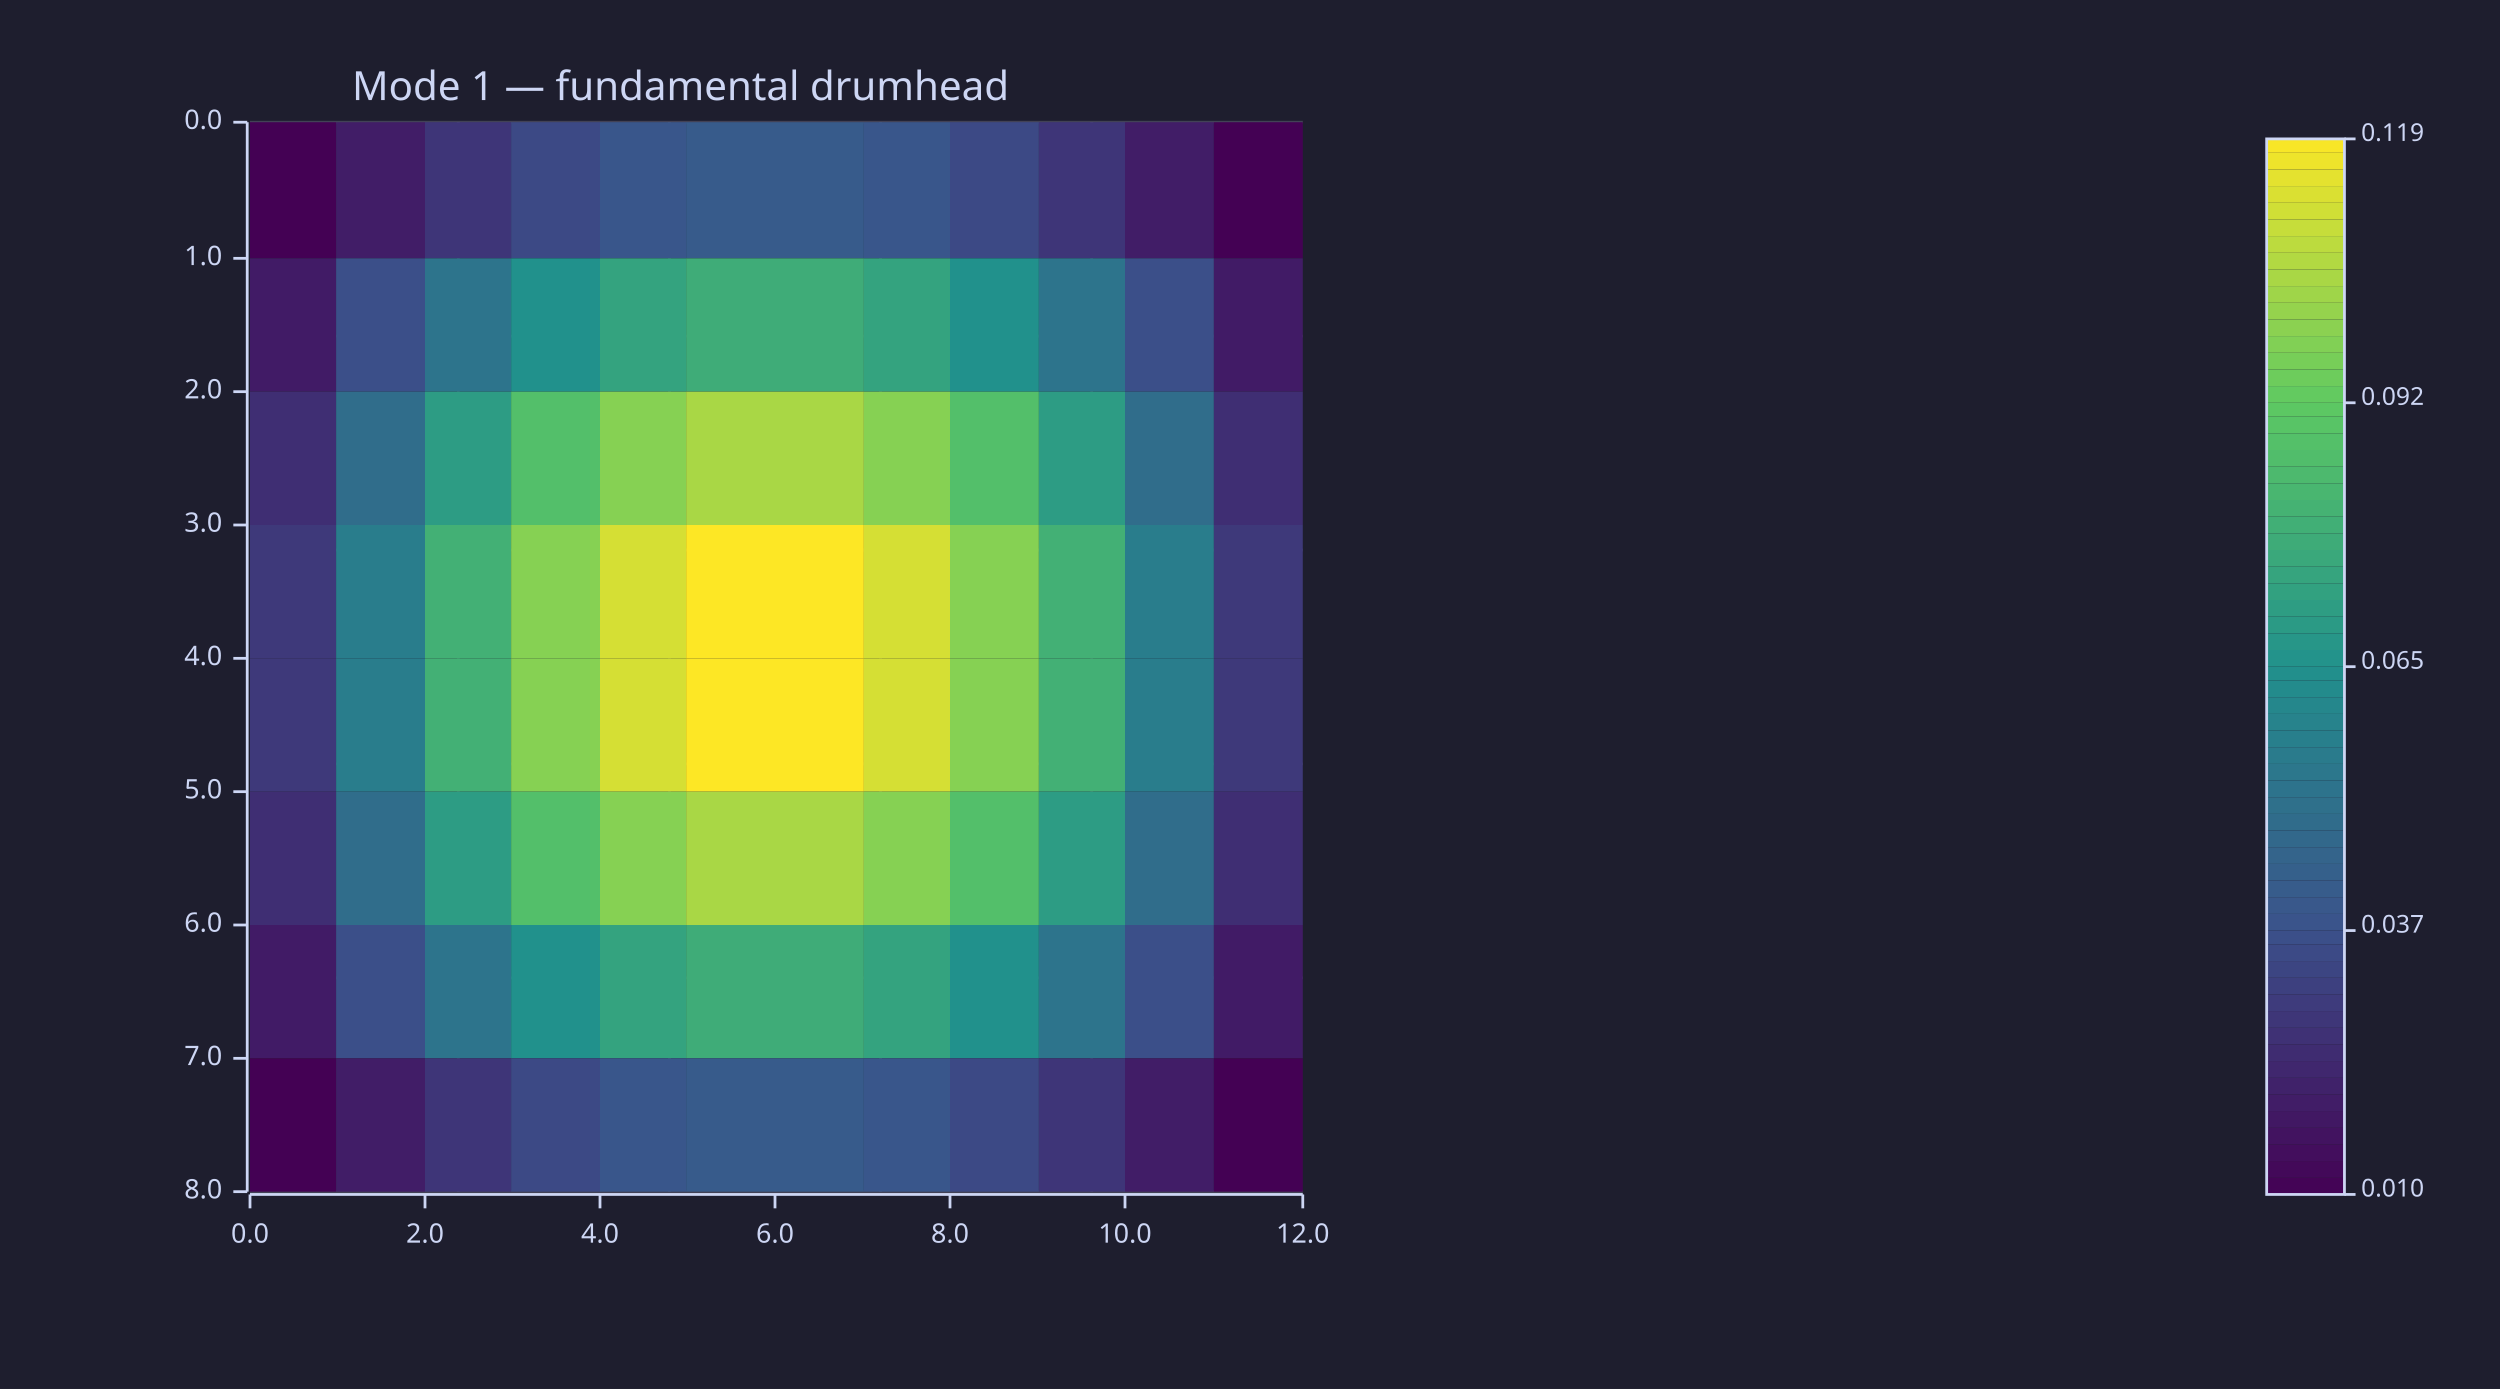
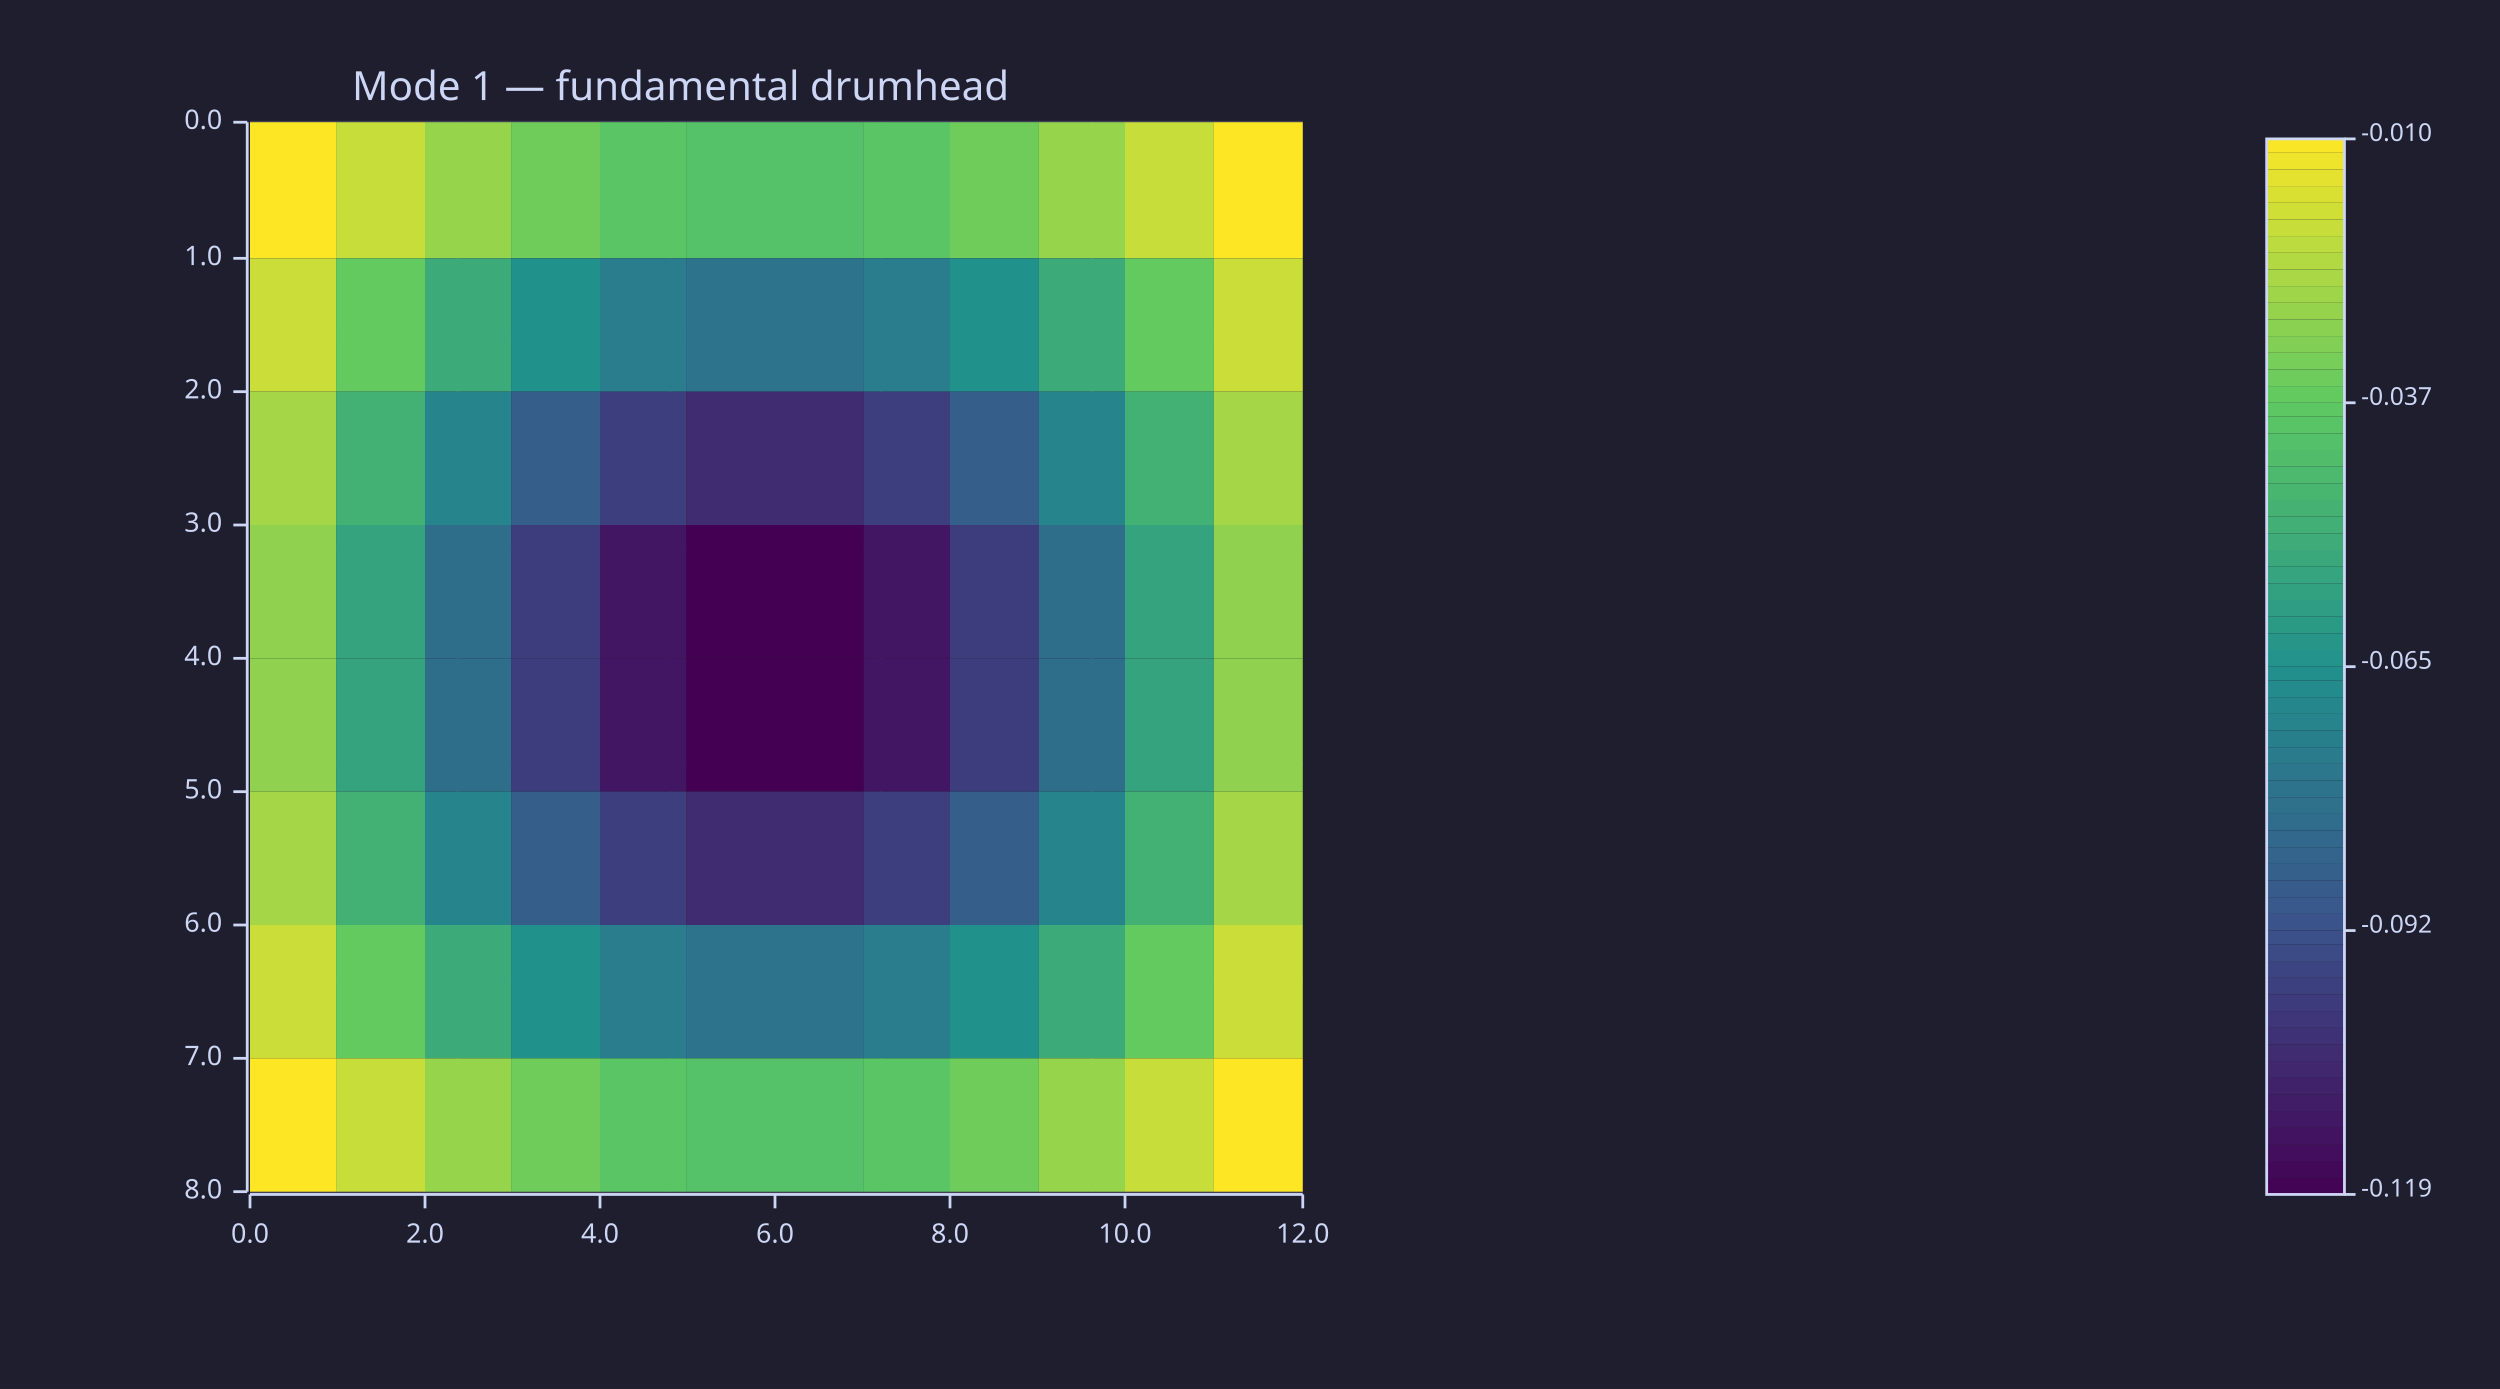
<svg xmlns="http://www.w3.org/2000/svg" width="900" height="500" viewBox="0 0 900 500">
  <rect x="0" y="0" width="900" height="500" opacity="1" fill="#1E1E2E" stroke="none" />
  <rect x="0" y="0" width="900" height="500" opacity="1" fill="#1E1E2E" stroke="none" />
  <text x="245" y="25" dy="0.76em" text-anchor="middle" font-family="sans-serif" font-size="14.516" opacity="1" fill="#CDD6F4">
Mode 1 — fundamental drumhead
</text>
  <text x="20" y="237" dy="0.76em" text-anchor="middle" font-family="sans-serif" font-size="11.29" opacity="1" fill="#CDD6F4" transform="rotate(270, 20, 237)">

</text>
  <text x="280" y="480" dy="-0.5ex" text-anchor="middle" font-family="sans-serif" font-size="11.29" opacity="1" fill="#CDD6F4">

</text>
  <polyline fill="none" opacity="1" stroke="#CDD6F4" stroke-width="1" points="89,44 89,429 " />
  <text x="80" y="44" dy="0.5ex" text-anchor="end" font-family="sans-serif" font-size="9.677" opacity="1" fill="#CDD6F4">
0.0
</text>
  <polyline fill="none" opacity="1" stroke="#CDD6F4" stroke-width="1" points="84,44 89,44 " />
  <text x="80" y="93" dy="0.5ex" text-anchor="end" font-family="sans-serif" font-size="9.677" opacity="1" fill="#CDD6F4">
1.0
</text>
  <polyline fill="none" opacity="1" stroke="#CDD6F4" stroke-width="1" points="84,93 89,93 " />
  <text x="80" y="141" dy="0.5ex" text-anchor="end" font-family="sans-serif" font-size="9.677" opacity="1" fill="#CDD6F4">
2.0
</text>
  <polyline fill="none" opacity="1" stroke="#CDD6F4" stroke-width="1" points="84,141 89,141 " />
  <text x="80" y="189" dy="0.5ex" text-anchor="end" font-family="sans-serif" font-size="9.677" opacity="1" fill="#CDD6F4">
3.0
</text>
  <polyline fill="none" opacity="1" stroke="#CDD6F4" stroke-width="1" points="84,189 89,189 " />
  <text x="80" y="237" dy="0.5ex" text-anchor="end" font-family="sans-serif" font-size="9.677" opacity="1" fill="#CDD6F4">
4.0
</text>
  <polyline fill="none" opacity="1" stroke="#CDD6F4" stroke-width="1" points="84,237 89,237 " />
  <text x="80" y="285" dy="0.5ex" text-anchor="end" font-family="sans-serif" font-size="9.677" opacity="1" fill="#CDD6F4">
5.0
</text>
  <polyline fill="none" opacity="1" stroke="#CDD6F4" stroke-width="1" points="84,285 89,285 " />
  <text x="80" y="333" dy="0.5ex" text-anchor="end" font-family="sans-serif" font-size="9.677" opacity="1" fill="#CDD6F4">
6.0
</text>
  <polyline fill="none" opacity="1" stroke="#CDD6F4" stroke-width="1" points="84,333 89,333 " />
  <text x="80" y="381" dy="0.5ex" text-anchor="end" font-family="sans-serif" font-size="9.677" opacity="1" fill="#CDD6F4">
7.0
</text>
  <polyline fill="none" opacity="1" stroke="#CDD6F4" stroke-width="1" points="84,381 89,381 " />
  <text x="80" y="429" dy="0.5ex" text-anchor="end" font-family="sans-serif" font-size="9.677" opacity="1" fill="#CDD6F4">
8.0
</text>
  <polyline fill="none" opacity="1" stroke="#CDD6F4" stroke-width="1" points="84,429 89,429 " />
  <polyline fill="none" opacity="1" stroke="#CDD6F4" stroke-width="1" points="90,430 469,430 " />
  <text x="90" y="440" dy="0.76em" text-anchor="middle" font-family="sans-serif" font-size="9.677" opacity="1" fill="#CDD6F4">
0.0
</text>
  <polyline fill="none" opacity="1" stroke="#CDD6F4" stroke-width="1" points="90,430 90,435 " />
  <text x="153" y="440" dy="0.76em" text-anchor="middle" font-family="sans-serif" font-size="9.677" opacity="1" fill="#CDD6F4">
2.0
</text>
  <polyline fill="none" opacity="1" stroke="#CDD6F4" stroke-width="1" points="153,430 153,435 " />
  <text x="216" y="440" dy="0.76em" text-anchor="middle" font-family="sans-serif" font-size="9.677" opacity="1" fill="#CDD6F4">
4.0
</text>
  <polyline fill="none" opacity="1" stroke="#CDD6F4" stroke-width="1" points="216,430 216,435 " />
  <text x="279" y="440" dy="0.76em" text-anchor="middle" font-family="sans-serif" font-size="9.677" opacity="1" fill="#CDD6F4">
6.0
</text>
  <polyline fill="none" opacity="1" stroke="#CDD6F4" stroke-width="1" points="279,430 279,435 " />
  <text x="342" y="440" dy="0.76em" text-anchor="middle" font-family="sans-serif" font-size="9.677" opacity="1" fill="#CDD6F4">
8.0
</text>
  <polyline fill="none" opacity="1" stroke="#CDD6F4" stroke-width="1" points="342,430 342,435 " />
  <text x="405" y="440" dy="0.76em" text-anchor="middle" font-family="sans-serif" font-size="9.677" opacity="1" fill="#CDD6F4">
10.0
</text>
  <polyline fill="none" opacity="1" stroke="#CDD6F4" stroke-width="1" points="405,430 405,435 " />
  <text x="469" y="440" dy="0.76em" text-anchor="middle" font-family="sans-serif" font-size="9.677" opacity="1" fill="#CDD6F4">
12.0
</text>
  <polyline fill="none" opacity="1" stroke="#CDD6F4" stroke-width="1" points="469,430 469,435 " />
  <polyline fill="none" opacity="0.3" stroke="#9696B4" stroke-width="1" points="90,44 469,44 " />
  <polyline fill="none" opacity="0.3" stroke="#9696B4" stroke-width="1" points="90,121 469,121 " />
  <polyline fill="none" opacity="0.3" stroke="#9696B4" stroke-width="1" points="90,198 469,198 " />
  <polyline fill="none" opacity="0.3" stroke="#9696B4" stroke-width="1" points="90,275 469,275 " />
  <polyline fill="none" opacity="0.3" stroke="#9696B4" stroke-width="1" points="90,352 469,352 " />
  <polyline fill="none" opacity="0.3" stroke="#9696B4" stroke-width="1" points="90,429 469,429 " />
  <polyline fill="none" opacity="0.3" stroke="#9696B4" stroke-width="1" points="165,44 165,429 " />
  <polyline fill="none" opacity="0.3" stroke="#9696B4" stroke-width="1" points="241,44 241,429 " />
  <polyline fill="none" opacity="0.3" stroke="#9696B4" stroke-width="1" points="317,44 317,429 " />
  <polyline fill="none" opacity="0.3" stroke="#9696B4" stroke-width="1" points="393,44 393,429 " />
-   <rect x="90" y="44" width="31" height="49" opacity="1" fill="#440154" stroke="none" />
-   <rect x="121" y="44" width="32" height="49" opacity="1" fill="#411D67" stroke="none" />
-   <rect x="153" y="44" width="31" height="49" opacity="1" fill="#3E3578" stroke="none" />
-   <rect x="184" y="44" width="32" height="49" opacity="1" fill="#3C4985" stroke="none" />
-   <rect x="216" y="44" width="31" height="49" opacity="1" fill="#39568B" stroke="none" />
-   <rect x="247" y="44" width="32" height="49" opacity="1" fill="#375B8B" stroke="none" />
-   <rect x="279" y="44" width="32" height="49" opacity="1" fill="#375B8B" stroke="none" />
-   <rect x="311" y="44" width="31" height="49" opacity="1" fill="#39568B" stroke="none" />
-   <rect x="342" y="44" width="32" height="49" opacity="1" fill="#3C4985" stroke="none" />
-   <rect x="374" y="44" width="31" height="49" opacity="1" fill="#3E3578" stroke="none" />
-   <rect x="405" y="44" width="32" height="49" opacity="1" fill="#411D67" stroke="none" />
-   <rect x="437" y="44" width="32" height="49" opacity="1" fill="#440154" stroke="none" />
-   <rect x="90" y="93" width="31" height="48" opacity="1" fill="#411B66" stroke="none" />
-   <rect x="121" y="93" width="32" height="48" opacity="1" fill="#3B4F89" stroke="none" />
-   <rect x="153" y="93" width="31" height="48" opacity="1" fill="#2D748C" stroke="none" />
+   <rect x="90" y="44" width="31" height="49" opacity="1" fill="#FDE725" stroke="none" />
+   <rect x="121" y="44" width="32" height="49" opacity="1" fill="#C6DD3A" stroke="none" />
+   <rect x="153" y="44" width="31" height="49" opacity="1" fill="#96D44C" stroke="none" />
+   <rect x="184" y="44" width="32" height="49" opacity="1" fill="#6FCC5B" stroke="none" />
+   <rect x="216" y="44" width="31" height="49" opacity="1" fill="#5AC565" stroke="none" />
+   <rect x="247" y="44" width="32" height="49" opacity="1" fill="#55C168" stroke="none" />
+   <rect x="279" y="44" width="32" height="49" opacity="1" fill="#55C168" stroke="none" />
+   <rect x="311" y="44" width="31" height="49" opacity="1" fill="#5AC565" stroke="none" />
+   <rect x="342" y="44" width="32" height="49" opacity="1" fill="#6FCC5B" stroke="none" />
+   <rect x="374" y="44" width="31" height="49" opacity="1" fill="#96D44C" stroke="none" />
+   <rect x="405" y="44" width="32" height="49" opacity="1" fill="#C6DD3A" stroke="none" />
+   <rect x="437" y="44" width="32" height="49" opacity="1" fill="#FDE725" stroke="none" />
+   <rect x="90" y="93" width="31" height="48" opacity="1" fill="#CADD39" stroke="none" />
+   <rect x="121" y="93" width="32" height="48" opacity="1" fill="#63CA60" stroke="none" />
+   <rect x="153" y="93" width="31" height="48" opacity="1" fill="#3DAB79" stroke="none" />
  <rect x="184" y="93" width="32" height="48" opacity="1" fill="#21918C" stroke="none" />
-   <rect x="216" y="93" width="31" height="48" opacity="1" fill="#34A37F" stroke="none" />
-   <rect x="247" y="93" width="32" height="48" opacity="1" fill="#3FAC78" stroke="none" />
-   <rect x="279" y="93" width="32" height="48" opacity="1" fill="#3FAC78" stroke="none" />
-   <rect x="311" y="93" width="31" height="48" opacity="1" fill="#34A37F" stroke="none" />
+   <rect x="216" y="93" width="31" height="48" opacity="1" fill="#297D8C" stroke="none" />
+   <rect x="247" y="93" width="32" height="48" opacity="1" fill="#2E738C" stroke="none" />
+   <rect x="279" y="93" width="32" height="48" opacity="1" fill="#2E738C" stroke="none" />
+   <rect x="311" y="93" width="31" height="48" opacity="1" fill="#297D8C" stroke="none" />
  <rect x="342" y="93" width="32" height="48" opacity="1" fill="#21918C" stroke="none" />
-   <rect x="374" y="93" width="31" height="48" opacity="1" fill="#2D748C" stroke="none" />
-   <rect x="405" y="93" width="32" height="48" opacity="1" fill="#3B4F89" stroke="none" />
-   <rect x="437" y="93" width="32" height="48" opacity="1" fill="#411B66" stroke="none" />
-   <rect x="90" y="141" width="31" height="48" opacity="1" fill="#3F2E73" stroke="none" />
-   <rect x="121" y="141" width="32" height="48" opacity="1" fill="#306D8B" stroke="none" />
-   <rect x="153" y="141" width="31" height="48" opacity="1" fill="#2D9C84" stroke="none" />
-   <rect x="184" y="141" width="32" height="48" opacity="1" fill="#53BF6A" stroke="none" />
-   <rect x="216" y="141" width="31" height="48" opacity="1" fill="#86D153" stroke="none" />
-   <rect x="247" y="141" width="32" height="48" opacity="1" fill="#A9D745" stroke="none" />
-   <rect x="279" y="141" width="32" height="48" opacity="1" fill="#A9D745" stroke="none" />
-   <rect x="311" y="141" width="31" height="48" opacity="1" fill="#86D153" stroke="none" />
-   <rect x="342" y="141" width="32" height="48" opacity="1" fill="#53BF6A" stroke="none" />
-   <rect x="374" y="141" width="31" height="48" opacity="1" fill="#2D9C84" stroke="none" />
-   <rect x="405" y="141" width="32" height="48" opacity="1" fill="#306D8B" stroke="none" />
-   <rect x="437" y="141" width="32" height="48" opacity="1" fill="#3F2E73" stroke="none" />
-   <rect x="90" y="189" width="31" height="48" opacity="1" fill="#3E397A" stroke="none" />
-   <rect x="121" y="189" width="32" height="48" opacity="1" fill="#297D8C" stroke="none" />
-   <rect x="153" y="189" width="31" height="48" opacity="1" fill="#43B075" stroke="none" />
-   <rect x="184" y="189" width="32" height="48" opacity="1" fill="#86D153" stroke="none" />
-   <rect x="216" y="189" width="31" height="48" opacity="1" fill="#D5DF34" stroke="none" />
-   <rect x="247" y="189" width="32" height="48" opacity="1" fill="#FDE725" stroke="none" />
-   <rect x="279" y="189" width="32" height="48" opacity="1" fill="#FDE725" stroke="none" />
-   <rect x="311" y="189" width="31" height="48" opacity="1" fill="#D5DF34" stroke="none" />
-   <rect x="342" y="189" width="32" height="48" opacity="1" fill="#86D153" stroke="none" />
-   <rect x="374" y="189" width="31" height="48" opacity="1" fill="#43B075" stroke="none" />
-   <rect x="405" y="189" width="32" height="48" opacity="1" fill="#297D8C" stroke="none" />
-   <rect x="437" y="189" width="32" height="48" opacity="1" fill="#3E397A" stroke="none" />
-   <rect x="90" y="237" width="31" height="48" opacity="1" fill="#3E397A" stroke="none" />
-   <rect x="121" y="237" width="32" height="48" opacity="1" fill="#297D8C" stroke="none" />
-   <rect x="153" y="237" width="31" height="48" opacity="1" fill="#43B075" stroke="none" />
-   <rect x="184" y="237" width="32" height="48" opacity="1" fill="#86D153" stroke="none" />
-   <rect x="216" y="237" width="31" height="48" opacity="1" fill="#D5DF34" stroke="none" />
-   <rect x="247" y="237" width="32" height="48" opacity="1" fill="#FDE725" stroke="none" />
-   <rect x="279" y="237" width="32" height="48" opacity="1" fill="#FDE725" stroke="none" />
-   <rect x="311" y="237" width="31" height="48" opacity="1" fill="#D5DF34" stroke="none" />
-   <rect x="342" y="237" width="32" height="48" opacity="1" fill="#86D153" stroke="none" />
-   <rect x="374" y="237" width="31" height="48" opacity="1" fill="#43B075" stroke="none" />
-   <rect x="405" y="237" width="32" height="48" opacity="1" fill="#297D8C" stroke="none" />
-   <rect x="437" y="237" width="32" height="48" opacity="1" fill="#3E397A" stroke="none" />
-   <rect x="90" y="285" width="31" height="48" opacity="1" fill="#3F2E73" stroke="none" />
-   <rect x="121" y="285" width="32" height="48" opacity="1" fill="#306D8B" stroke="none" />
-   <rect x="153" y="285" width="31" height="48" opacity="1" fill="#2D9C84" stroke="none" />
-   <rect x="184" y="285" width="32" height="48" opacity="1" fill="#53BF6A" stroke="none" />
-   <rect x="216" y="285" width="31" height="48" opacity="1" fill="#86D153" stroke="none" />
-   <rect x="247" y="285" width="32" height="48" opacity="1" fill="#A9D745" stroke="none" />
-   <rect x="279" y="285" width="32" height="48" opacity="1" fill="#A9D745" stroke="none" />
-   <rect x="311" y="285" width="31" height="48" opacity="1" fill="#86D153" stroke="none" />
-   <rect x="342" y="285" width="32" height="48" opacity="1" fill="#53BF6A" stroke="none" />
-   <rect x="374" y="285" width="31" height="48" opacity="1" fill="#2D9C84" stroke="none" />
-   <rect x="405" y="285" width="32" height="48" opacity="1" fill="#306D8B" stroke="none" />
-   <rect x="437" y="285" width="32" height="48" opacity="1" fill="#3F2E73" stroke="none" />
-   <rect x="90" y="333" width="31" height="48" opacity="1" fill="#411B66" stroke="none" />
-   <rect x="121" y="333" width="32" height="48" opacity="1" fill="#3B4F89" stroke="none" />
-   <rect x="153" y="333" width="31" height="48" opacity="1" fill="#2D748C" stroke="none" />
+   <rect x="374" y="93" width="31" height="48" opacity="1" fill="#3DAB79" stroke="none" />
+   <rect x="405" y="93" width="32" height="48" opacity="1" fill="#63CA60" stroke="none" />
+   <rect x="437" y="93" width="32" height="48" opacity="1" fill="#CADD39" stroke="none" />
+   <rect x="90" y="141" width="31" height="48" opacity="1" fill="#A4D647" stroke="none" />
+   <rect x="121" y="141" width="32" height="48" opacity="1" fill="#44B174" stroke="none" />
+   <rect x="153" y="141" width="31" height="48" opacity="1" fill="#26848C" stroke="none" />
+   <rect x="184" y="141" width="32" height="48" opacity="1" fill="#365E8B" stroke="none" />
+   <rect x="216" y="141" width="31" height="48" opacity="1" fill="#3D3E7D" stroke="none" />
+   <rect x="247" y="141" width="32" height="48" opacity="1" fill="#3F2C71" stroke="none" />
+   <rect x="279" y="141" width="32" height="48" opacity="1" fill="#3F2C71" stroke="none" />
+   <rect x="311" y="141" width="31" height="48" opacity="1" fill="#3D3E7D" stroke="none" />
+   <rect x="342" y="141" width="32" height="48" opacity="1" fill="#365E8B" stroke="none" />
+   <rect x="374" y="141" width="31" height="48" opacity="1" fill="#26848C" stroke="none" />
+   <rect x="405" y="141" width="32" height="48" opacity="1" fill="#44B174" stroke="none" />
+   <rect x="437" y="141" width="32" height="48" opacity="1" fill="#A4D647" stroke="none" />
+   <rect x="90" y="189" width="31" height="48" opacity="1" fill="#90D24F" stroke="none" />
+   <rect x="121" y="189" width="32" height="48" opacity="1" fill="#35A37E" stroke="none" />
+   <rect x="153" y="189" width="31" height="48" opacity="1" fill="#2F6E8B" stroke="none" />
+   <rect x="184" y="189" width="32" height="48" opacity="1" fill="#3D3D7D" stroke="none" />
+   <rect x="216" y="189" width="31" height="48" opacity="1" fill="#421662" stroke="none" />
+   <rect x="247" y="189" width="32" height="48" opacity="1" fill="#440154" stroke="none" />
+   <rect x="279" y="189" width="32" height="48" opacity="1" fill="#440154" stroke="none" />
+   <rect x="311" y="189" width="31" height="48" opacity="1" fill="#421662" stroke="none" />
+   <rect x="342" y="189" width="32" height="48" opacity="1" fill="#3D3D7D" stroke="none" />
+   <rect x="374" y="189" width="31" height="48" opacity="1" fill="#2F6E8B" stroke="none" />
+   <rect x="405" y="189" width="32" height="48" opacity="1" fill="#35A37E" stroke="none" />
+   <rect x="437" y="189" width="32" height="48" opacity="1" fill="#90D24F" stroke="none" />
+   <rect x="90" y="237" width="31" height="48" opacity="1" fill="#90D24F" stroke="none" />
+   <rect x="121" y="237" width="32" height="48" opacity="1" fill="#35A37E" stroke="none" />
+   <rect x="153" y="237" width="31" height="48" opacity="1" fill="#2F6E8B" stroke="none" />
+   <rect x="184" y="237" width="32" height="48" opacity="1" fill="#3D3D7D" stroke="none" />
+   <rect x="216" y="237" width="31" height="48" opacity="1" fill="#421662" stroke="none" />
+   <rect x="247" y="237" width="32" height="48" opacity="1" fill="#440154" stroke="none" />
+   <rect x="279" y="237" width="32" height="48" opacity="1" fill="#440154" stroke="none" />
+   <rect x="311" y="237" width="31" height="48" opacity="1" fill="#421662" stroke="none" />
+   <rect x="342" y="237" width="32" height="48" opacity="1" fill="#3D3D7D" stroke="none" />
+   <rect x="374" y="237" width="31" height="48" opacity="1" fill="#2F6E8B" stroke="none" />
+   <rect x="405" y="237" width="32" height="48" opacity="1" fill="#35A37E" stroke="none" />
+   <rect x="437" y="237" width="32" height="48" opacity="1" fill="#90D24F" stroke="none" />
+   <rect x="90" y="285" width="31" height="48" opacity="1" fill="#A4D647" stroke="none" />
+   <rect x="121" y="285" width="32" height="48" opacity="1" fill="#44B174" stroke="none" />
+   <rect x="153" y="285" width="31" height="48" opacity="1" fill="#26848C" stroke="none" />
+   <rect x="184" y="285" width="32" height="48" opacity="1" fill="#365E8B" stroke="none" />
+   <rect x="216" y="285" width="31" height="48" opacity="1" fill="#3D3E7D" stroke="none" />
+   <rect x="247" y="285" width="32" height="48" opacity="1" fill="#3F2C71" stroke="none" />
+   <rect x="279" y="285" width="32" height="48" opacity="1" fill="#3F2C71" stroke="none" />
+   <rect x="311" y="285" width="31" height="48" opacity="1" fill="#3D3E7D" stroke="none" />
+   <rect x="342" y="285" width="32" height="48" opacity="1" fill="#365E8B" stroke="none" />
+   <rect x="374" y="285" width="31" height="48" opacity="1" fill="#26848C" stroke="none" />
+   <rect x="405" y="285" width="32" height="48" opacity="1" fill="#44B174" stroke="none" />
+   <rect x="437" y="285" width="32" height="48" opacity="1" fill="#A4D647" stroke="none" />
+   <rect x="90" y="333" width="31" height="48" opacity="1" fill="#CADD39" stroke="none" />
+   <rect x="121" y="333" width="32" height="48" opacity="1" fill="#63CA60" stroke="none" />
+   <rect x="153" y="333" width="31" height="48" opacity="1" fill="#3DAB79" stroke="none" />
  <rect x="184" y="333" width="32" height="48" opacity="1" fill="#21918C" stroke="none" />
-   <rect x="216" y="333" width="31" height="48" opacity="1" fill="#34A37F" stroke="none" />
-   <rect x="247" y="333" width="32" height="48" opacity="1" fill="#3FAC78" stroke="none" />
-   <rect x="279" y="333" width="32" height="48" opacity="1" fill="#3FAC78" stroke="none" />
-   <rect x="311" y="333" width="31" height="48" opacity="1" fill="#34A37F" stroke="none" />
+   <rect x="216" y="333" width="31" height="48" opacity="1" fill="#297D8C" stroke="none" />
+   <rect x="247" y="333" width="32" height="48" opacity="1" fill="#2E738C" stroke="none" />
+   <rect x="279" y="333" width="32" height="48" opacity="1" fill="#2E738C" stroke="none" />
+   <rect x="311" y="333" width="31" height="48" opacity="1" fill="#297D8C" stroke="none" />
  <rect x="342" y="333" width="32" height="48" opacity="1" fill="#21918C" stroke="none" />
-   <rect x="374" y="333" width="31" height="48" opacity="1" fill="#2D748C" stroke="none" />
-   <rect x="405" y="333" width="32" height="48" opacity="1" fill="#3B4F89" stroke="none" />
-   <rect x="437" y="333" width="32" height="48" opacity="1" fill="#411B66" stroke="none" />
-   <rect x="90" y="381" width="31" height="48" opacity="1" fill="#440154" stroke="none" />
-   <rect x="121" y="381" width="32" height="48" opacity="1" fill="#411D67" stroke="none" />
-   <rect x="153" y="381" width="31" height="48" opacity="1" fill="#3E3578" stroke="none" />
-   <rect x="184" y="381" width="32" height="48" opacity="1" fill="#3C4985" stroke="none" />
-   <rect x="216" y="381" width="31" height="48" opacity="1" fill="#39568B" stroke="none" />
-   <rect x="247" y="381" width="32" height="48" opacity="1" fill="#375B8B" stroke="none" />
-   <rect x="279" y="381" width="32" height="48" opacity="1" fill="#375B8B" stroke="none" />
-   <rect x="311" y="381" width="31" height="48" opacity="1" fill="#39568B" stroke="none" />
-   <rect x="342" y="381" width="32" height="48" opacity="1" fill="#3C4985" stroke="none" />
-   <rect x="374" y="381" width="31" height="48" opacity="1" fill="#3E3578" stroke="none" />
-   <rect x="405" y="381" width="32" height="48" opacity="1" fill="#411D67" stroke="none" />
-   <rect x="437" y="381" width="32" height="48" opacity="1" fill="#440154" stroke="none" />
+   <rect x="374" y="333" width="31" height="48" opacity="1" fill="#3DAB79" stroke="none" />
+   <rect x="405" y="333" width="32" height="48" opacity="1" fill="#63CA60" stroke="none" />
+   <rect x="437" y="333" width="32" height="48" opacity="1" fill="#CADD39" stroke="none" />
+   <rect x="90" y="381" width="31" height="48" opacity="1" fill="#FDE725" stroke="none" />
+   <rect x="121" y="381" width="32" height="48" opacity="1" fill="#C6DD3A" stroke="none" />
+   <rect x="153" y="381" width="31" height="48" opacity="1" fill="#96D44C" stroke="none" />
+   <rect x="184" y="381" width="32" height="48" opacity="1" fill="#6FCC5B" stroke="none" />
+   <rect x="216" y="381" width="31" height="48" opacity="1" fill="#5AC565" stroke="none" />
+   <rect x="247" y="381" width="32" height="48" opacity="1" fill="#55C168" stroke="none" />
+   <rect x="279" y="381" width="32" height="48" opacity="1" fill="#55C168" stroke="none" />
+   <rect x="311" y="381" width="31" height="48" opacity="1" fill="#5AC565" stroke="none" />
+   <rect x="342" y="381" width="32" height="48" opacity="1" fill="#6FCC5B" stroke="none" />
+   <rect x="374" y="381" width="31" height="48" opacity="1" fill="#96D44C" stroke="none" />
+   <rect x="405" y="381" width="32" height="48" opacity="1" fill="#C6DD3A" stroke="none" />
+   <rect x="437" y="381" width="32" height="48" opacity="1" fill="#FDE725" stroke="none" />
  <rect x="816" y="50" width="28" height="5" opacity="1" fill="#F8E627" stroke="none" />
  <rect x="816" y="55" width="28" height="6" opacity="1" fill="#EEE42B" stroke="none" />
  <rect x="816" y="61" width="28" height="6" opacity="1" fill="#E4E22F" stroke="none" />
  <rect x="816" y="67" width="28" height="6" opacity="1" fill="#DAE032" stroke="none" />
  <rect x="816" y="73" width="28" height="6" opacity="1" fill="#D0DF36" stroke="none" />
  <rect x="816" y="79" width="28" height="6" opacity="1" fill="#C6DD3A" stroke="none" />
  <rect x="816" y="85" width="28" height="6" opacity="1" fill="#BCDB3E" stroke="none" />
  <rect x="816" y="91" width="28" height="6" opacity="1" fill="#B2D942" stroke="none" />
  <rect x="816" y="97" width="28" height="6" opacity="1" fill="#A9D745" stroke="none" />
  <rect x="816" y="103" width="28" height="6" opacity="1" fill="#9FD549" stroke="none" />
  <rect x="816" y="109" width="28" height="6" opacity="1" fill="#95D34D" stroke="none" />
  <rect x="816" y="115" width="28" height="6" opacity="1" fill="#8BD151" stroke="none" />
  <rect x="816" y="121" width="28" height="6" opacity="1" fill="#81D055" stroke="none" />
  <rect x="816" y="127" width="28" height="6" opacity="1" fill="#77CE58" stroke="none" />
  <rect x="816" y="133" width="28" height="6" opacity="1" fill="#6DCC5C" stroke="none" />
  <rect x="816" y="139" width="28" height="6" opacity="1" fill="#63CA60" stroke="none" />
  <rect x="816" y="145" width="28" height="5" opacity="1" fill="#5CC763" stroke="none" />
  <rect x="816" y="150" width="28" height="6" opacity="1" fill="#58C466" stroke="none" />
  <rect x="816" y="156" width="28" height="6" opacity="1" fill="#54C069" stroke="none" />
  <rect x="816" y="162" width="28" height="6" opacity="1" fill="#51BD6B" stroke="none" />
  <rect x="816" y="168" width="28" height="6" opacity="1" fill="#4DB96E" stroke="none" />
  <rect x="816" y="174" width="28" height="6" opacity="1" fill="#49B670" stroke="none" />
  <rect x="816" y="180" width="28" height="6" opacity="1" fill="#45B273" stroke="none" />
  <rect x="816" y="186" width="28" height="6" opacity="1" fill="#41AF76" stroke="none" />
  <rect x="816" y="192" width="28" height="6" opacity="1" fill="#3EAB78" stroke="none" />
  <rect x="816" y="198" width="28" height="6" opacity="1" fill="#3AA87B" stroke="none" />
  <rect x="816" y="204" width="28" height="6" opacity="1" fill="#36A47E" stroke="none" />
  <rect x="816" y="210" width="28" height="6" opacity="1" fill="#32A180" stroke="none" />
  <rect x="816" y="216" width="28" height="6" opacity="1" fill="#2E9D83" stroke="none" />
  <rect x="816" y="222" width="28" height="6" opacity="1" fill="#2B9A85" stroke="none" />
  <rect x="816" y="228" width="28" height="6" opacity="1" fill="#279688" stroke="none" />
  <rect x="816" y="234" width="28" height="6" opacity="1" fill="#23938B" stroke="none" />
  <rect x="816" y="240" width="28" height="5" opacity="1" fill="#228F8C" stroke="none" />
  <rect x="816" y="245" width="28" height="6" opacity="1" fill="#238B8C" stroke="none" />
  <rect x="816" y="251" width="28" height="6" opacity="1" fill="#25878C" stroke="none" />
  <rect x="816" y="257" width="28" height="6" opacity="1" fill="#27838C" stroke="none" />
  <rect x="816" y="263" width="28" height="6" opacity="1" fill="#287F8C" stroke="none" />
  <rect x="816" y="269" width="28" height="6" opacity="1" fill="#2A7B8C" stroke="none" />
  <rect x="816" y="275" width="28" height="6" opacity="1" fill="#2C778C" stroke="none" />
  <rect x="816" y="281" width="28" height="6" opacity="1" fill="#2D738C" stroke="none" />
  <rect x="816" y="287" width="28" height="6" opacity="1" fill="#2F708B" stroke="none" />
  <rect x="816" y="293" width="28" height="6" opacity="1" fill="#306C8B" stroke="none" />
  <rect x="816" y="299" width="28" height="6" opacity="1" fill="#32688B" stroke="none" />
  <rect x="816" y="305" width="28" height="6" opacity="1" fill="#34648B" stroke="none" />
  <rect x="816" y="311" width="28" height="6" opacity="1" fill="#35608B" stroke="none" />
  <rect x="816" y="317" width="28" height="6" opacity="1" fill="#375C8B" stroke="none" />
  <rect x="816" y="323" width="28" height="6" opacity="1" fill="#39588B" stroke="none" />
  <rect x="816" y="329" width="28" height="6" opacity="1" fill="#3A548B" stroke="none" />
  <rect x="816" y="335" width="28" height="5" opacity="1" fill="#3B4F89" stroke="none" />
  <rect x="816" y="340" width="28" height="6" opacity="1" fill="#3C4A86" stroke="none" />
  <rect x="816" y="346" width="28" height="6" opacity="1" fill="#3C4582" stroke="none" />
  <rect x="816" y="352" width="28" height="6" opacity="1" fill="#3D407F" stroke="none" />
  <rect x="816" y="358" width="28" height="6" opacity="1" fill="#3E3B7C" stroke="none" />
  <rect x="816" y="364" width="28" height="6" opacity="1" fill="#3E3678" stroke="none" />
  <rect x="816" y="370" width="28" height="6" opacity="1" fill="#3F3175" stroke="none" />
  <rect x="816" y="376" width="28" height="6" opacity="1" fill="#3F2C71" stroke="none" />
  <rect x="816" y="382" width="28" height="6" opacity="1" fill="#40276E" stroke="none" />
  <rect x="816" y="388" width="28" height="6" opacity="1" fill="#40226A" stroke="none" />
  <rect x="816" y="394" width="28" height="6" opacity="1" fill="#411D67" stroke="none" />
  <rect x="816" y="400" width="28" height="6" opacity="1" fill="#411863" stroke="none" />
  <rect x="816" y="406" width="28" height="6" opacity="1" fill="#421360" stroke="none" />
  <rect x="816" y="412" width="28" height="6" opacity="1" fill="#430E5D" stroke="none" />
  <rect x="816" y="418" width="28" height="6" opacity="1" fill="#430959" stroke="none" />
  <rect x="816" y="424" width="28" height="6" opacity="1" fill="#440456" stroke="none" />
  <rect x="816" y="50" width="28" height="380" opacity="1" fill="none" stroke="#CDD6F4" />
  <polyline fill="none" opacity="1" stroke="#CDD6F4" stroke-width="1" points="844,430 848,430 " />
  <text x="850" y="424" dy="0.76em" text-anchor="start" font-family="sans-serif" font-size="8.871" opacity="1" fill="#CDD6F4">
- 0.010
+ -0.119
</text>
  <polyline fill="none" opacity="1" stroke="#CDD6F4" stroke-width="1" points="844,335 848,335 " />
  <text x="850" y="329" dy="0.76em" text-anchor="start" font-family="sans-serif" font-size="8.871" opacity="1" fill="#CDD6F4">
- 0.037
+ -0.092
</text>
  <polyline fill="none" opacity="1" stroke="#CDD6F4" stroke-width="1" points="844,240 848,240 " />
  <text x="850" y="234" dy="0.76em" text-anchor="start" font-family="sans-serif" font-size="8.871" opacity="1" fill="#CDD6F4">
- 0.065
+ -0.065
</text>
  <polyline fill="none" opacity="1" stroke="#CDD6F4" stroke-width="1" points="844,145 848,145 " />
  <text x="850" y="139" dy="0.76em" text-anchor="start" font-family="sans-serif" font-size="8.871" opacity="1" fill="#CDD6F4">
- 0.092
+ -0.037
</text>
  <polyline fill="none" opacity="1" stroke="#CDD6F4" stroke-width="1" points="844,50 848,50 " />
  <text x="850" y="44" dy="0.76em" text-anchor="start" font-family="sans-serif" font-size="8.871" opacity="1" fill="#CDD6F4">
- 0.119
+ -0.010
</text>
</svg>
